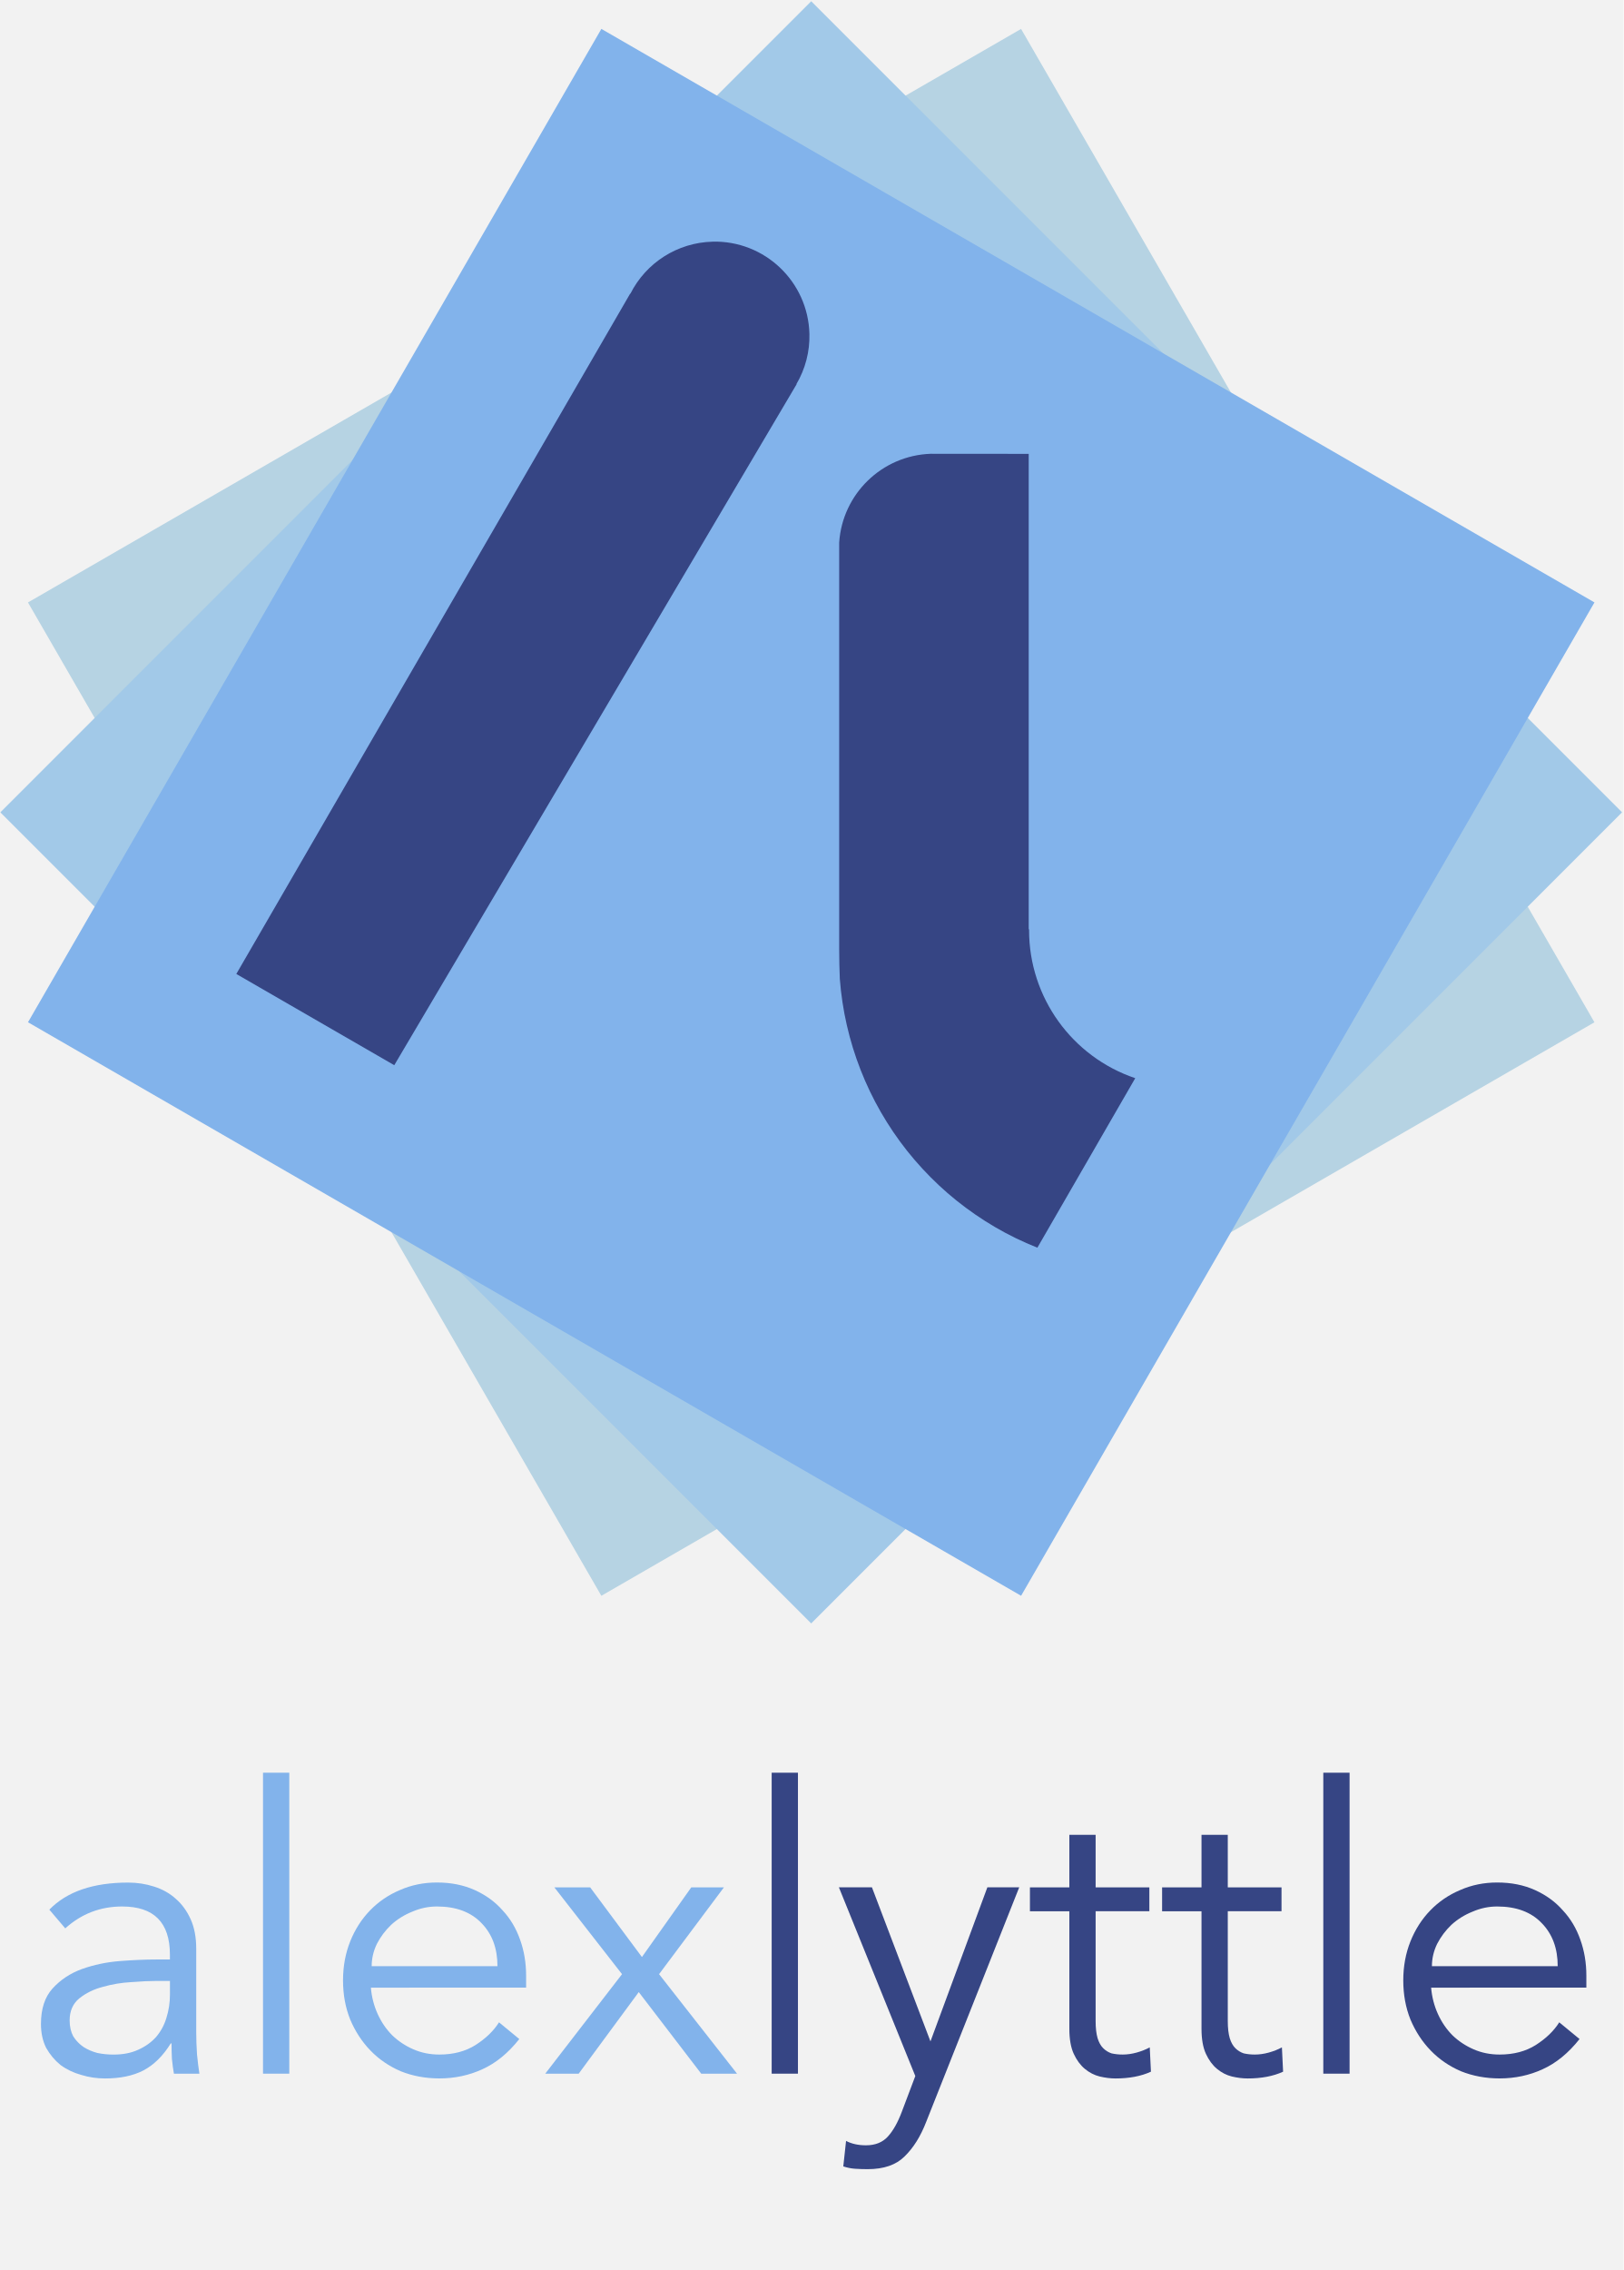
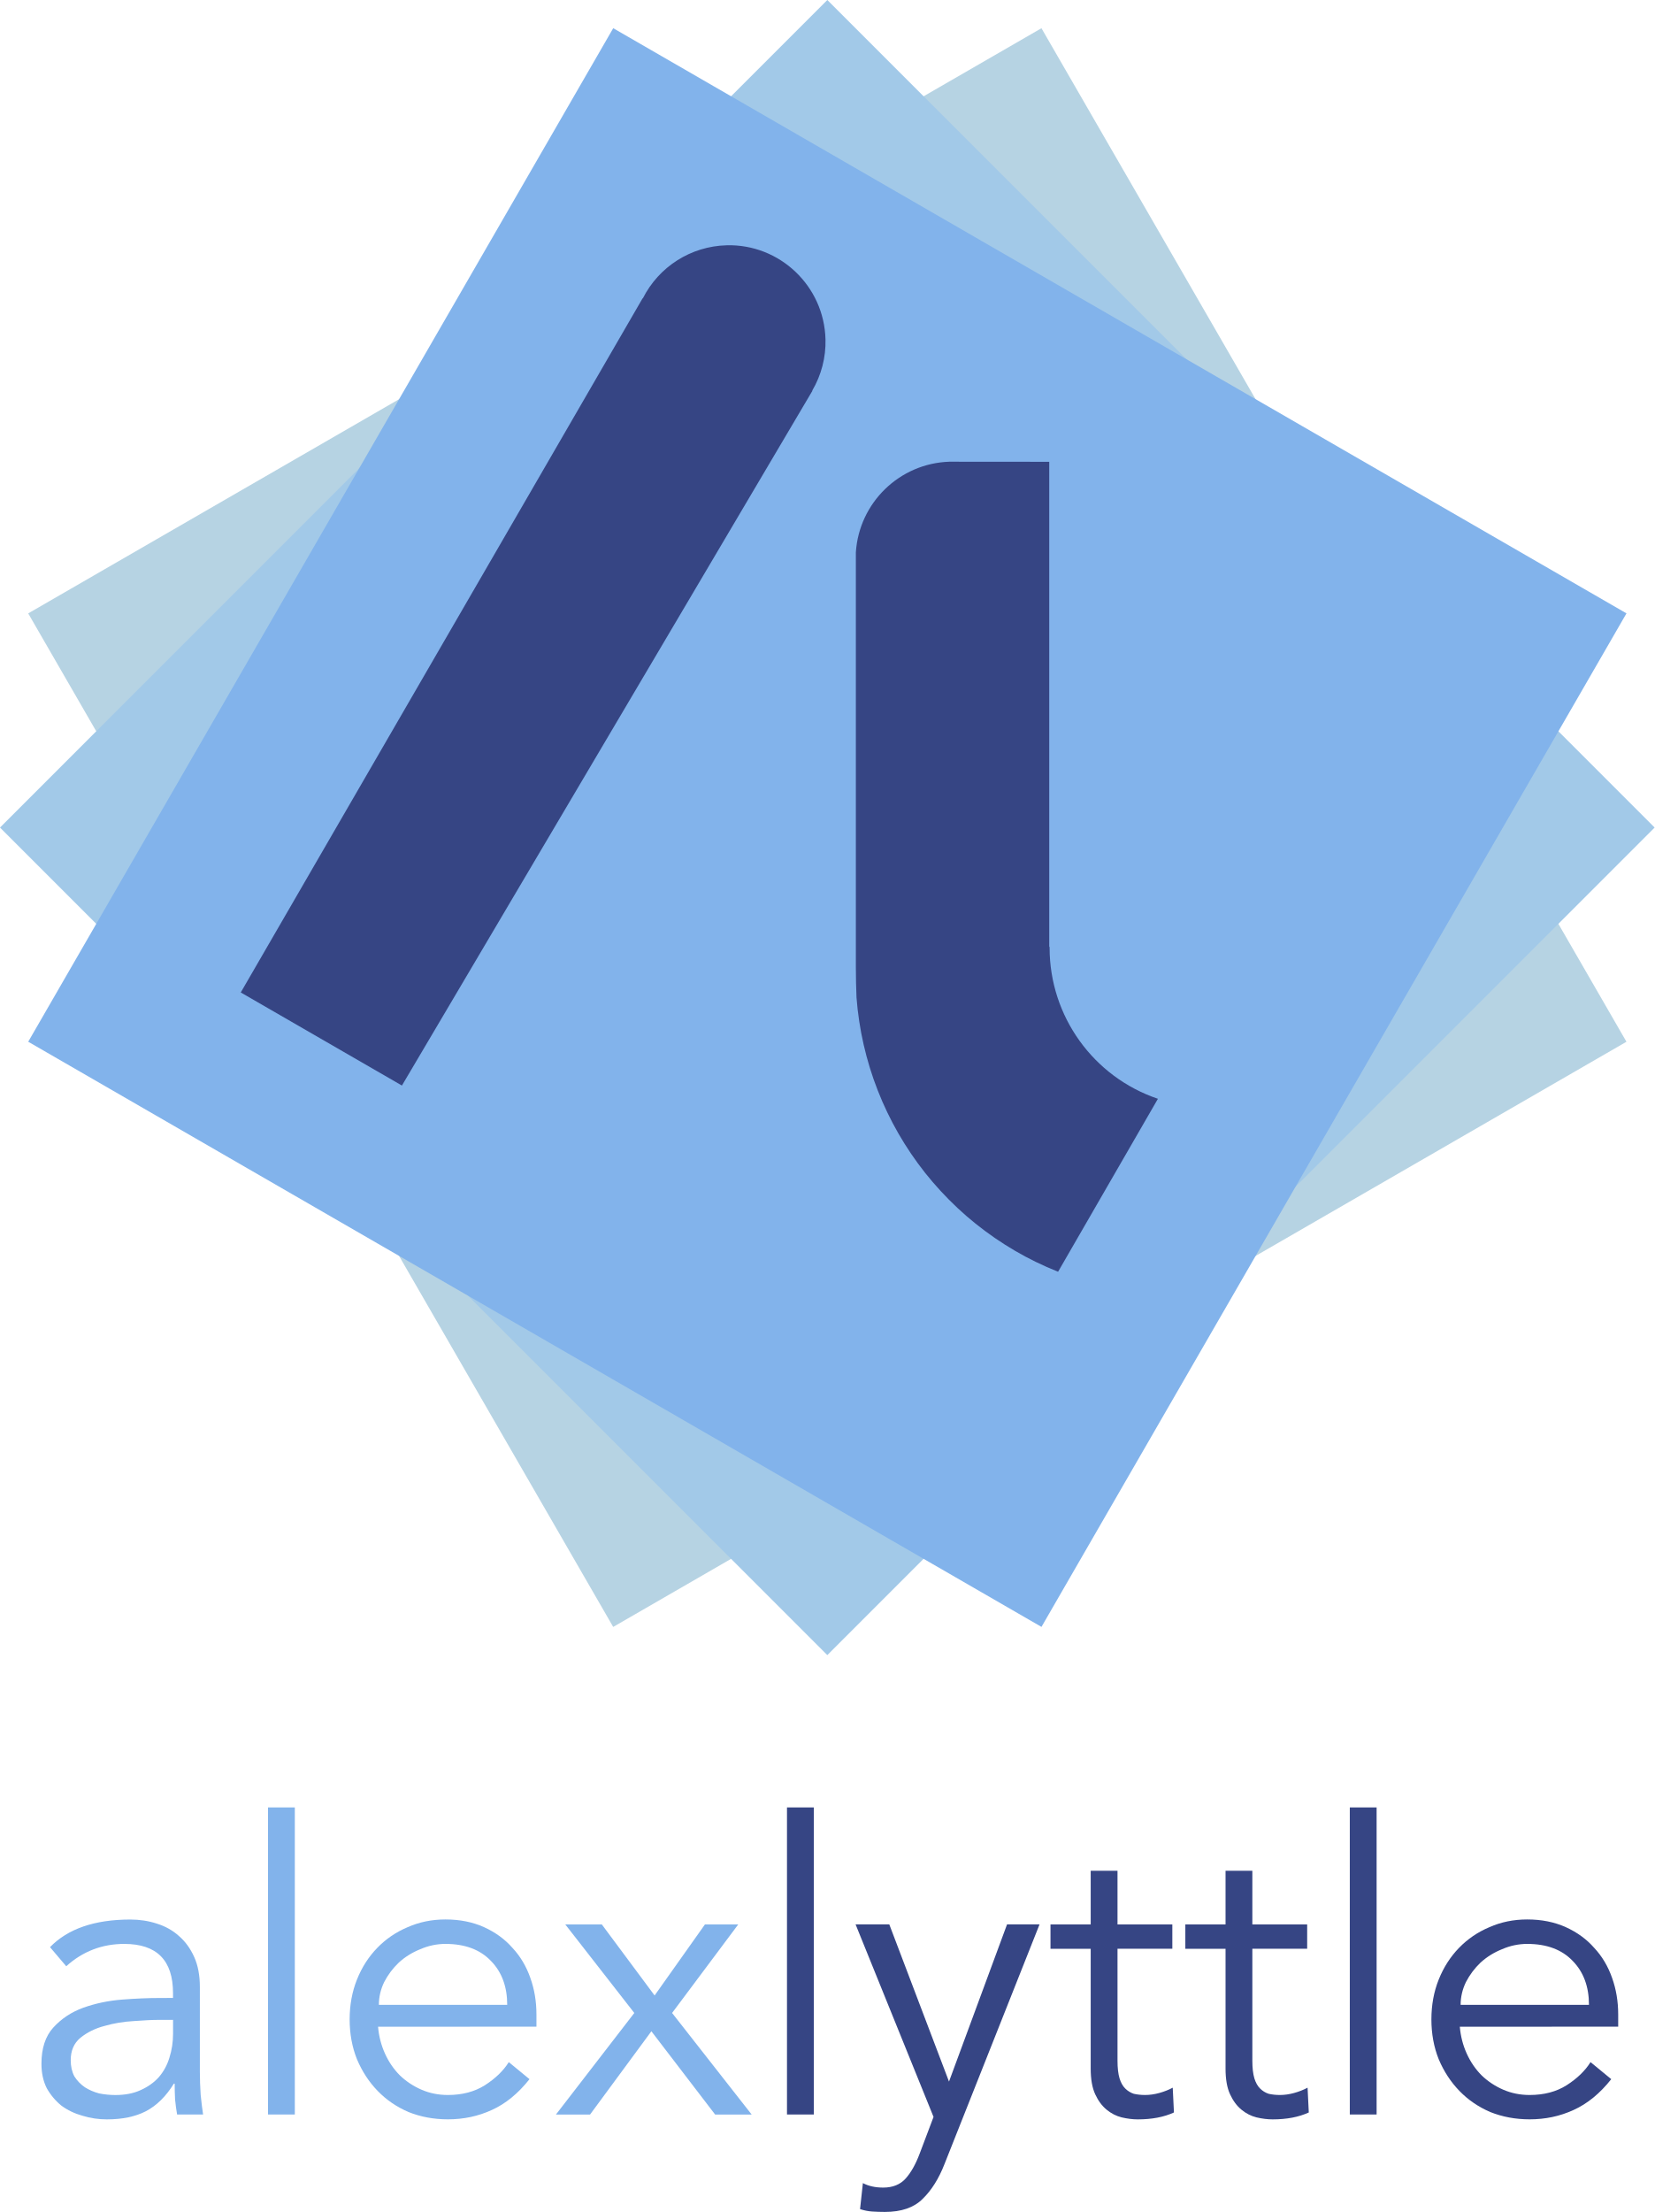
- <svg xmlns="http://www.w3.org/2000/svg" width="41.033mm" height="57.354mm" viewBox="0 0 41.033 57.354" version="1.1" id="svg5" xml:space="preserve">
+ <svg xmlns="http://www.w3.org/2000/svg" width="40.986mm" height="54.776mm" viewBox="0 0 40.986 54.776" version="1.1" id="svg5" xml:space="preserve">
  <defs id="defs2" />
-   <g id="layer1" transform="translate(-68.40187,-197.8066)">
-     <rect style="opacity:1;fill:#f2f2f2;fill-opacity:1;stroke-width:1;stroke-linecap:round" id="rect69667" width="41.033" height="57.354" x="68.402" y="197.807" />
+   <g id="layer1" transform="translate(-68.41034,-197.8386)">
    <rect style="opacity:1;fill:#b6d3e3;fill-opacity:1;stroke-width:1;stroke-linecap:round" id="rect69547" width="28.981" height="28.981" x="219.042" y="17.683" transform="rotate(60)" />
    <rect style="opacity:1;fill:#a2c9e8;fill-opacity:1;stroke-width:1;stroke-linecap:round" id="rect69549" width="28.981" height="28.981" x="202.757" y="77.029" transform="rotate(45)" />
    <rect style="opacity:1;fill:#82b3eb;fill-opacity:1;stroke-width:1;stroke-linecap:round" id="rect69551" width="28.981" height="28.981" x="171.668" y="130.138" transform="rotate(30)" />
    <path id="path69553" style="opacity:1;fill:#364584;fill-opacity:1;stroke-width:1;stroke-linecap:round" d="m 91.924,209.272 c -1.237,0.043 -2.233,1.017 -2.314,2.243 v 10.272 c 5.7e-4,0.252 0.006,0.528 0.016,0.752 0.015,0.197 0.037,0.393 0.067,0.588 0.029,0.195 0.066,0.389 0.11,0.581 0.044,0.192 0.095,0.383 0.153,0.572 0.058,0.188 0.123,0.375 0.195,0.558 0.072,0.184 0.15,0.365 0.236,0.543 0.085,0.178 0.177,0.352 0.275,0.523 0.099,0.171 0.203,0.338 0.314,0.502 0.111,0.163 0.227,0.322 0.35,0.477 0.123,0.154 0.251,0.304 0.385,0.449 0.134,0.145 0.273,0.285 0.417,0.42 0.144,0.135 0.293,0.264 0.447,0.388 0.154,0.123 0.312,0.241 0.475,0.353 0.162,0.112 0.329,0.217 0.499,0.317 0.17,0.1 0.345,0.193 0.522,0.279 0.177,0.086 0.358,0.166 0.541,0.239 0.002,9.1e-4 0.005,0.002 0.007,0.003 l 2.473,-4.283 c -1.6,-0.541 -2.682,-2.043 -2.683,-3.737 5e-4,-0.013 0.001,-0.025 0.002,-0.038 l -0.011,0.025 v -12.024 z" />
    <path id="path69555" style="opacity:1;fill:#364584;fill-opacity:1;stroke-linecap:round" d="m 86.407,203.913 c -0.881,0.023 -1.677,0.528 -2.074,1.315 l -0.005,-0.003 -9.954,17.19 3.992,2.305 10.168,-17.205 -0.005,-0.003 c 0.226,-0.384 0.34,-0.823 0.329,-1.268 -0.033,-1.321 -1.13,-2.365 -2.451,-2.332 z" />
    <g aria-label="alexlyttle" id="text69613" style="font-size:10.058px;line-height:1.25;font-family:Avenir;-inkscape-font-specification:'Avenir, Normal';fill:#82b3eb;stroke-width:0.265">
      <path d="m 72.354,247.857 q -0.251,0 -0.634,0.03 -0.372,0.02 -0.724,0.121 -0.342,0.09 -0.593,0.292 -0.241,0.201 -0.241,0.553 0,0.231 0.09,0.402 0.101,0.161 0.262,0.272 0.161,0.101 0.352,0.151 0.201,0.04 0.402,0.04 0.362,0 0.624,-0.121 0.272,-0.121 0.453,-0.322 0.181,-0.211 0.262,-0.483 0.09,-0.282 0.09,-0.593 v -0.342 z m 0.342,-0.543 v -0.121 q 0,-1.217 -1.207,-1.217 -0.825,0 -1.438,0.553 l -0.402,-0.473 q 0.664,-0.684 1.992,-0.684 0.342,0 0.654,0.101 0.322,0.101 0.553,0.312 0.231,0.201 0.372,0.513 0.141,0.312 0.141,0.744 v 2.102 q 0,0.272 0.02,0.573 0.03,0.292 0.06,0.483 h -0.644 q -0.03,-0.171 -0.05,-0.372 -0.01,-0.201 -0.01,-0.392 h -0.02 q -0.292,0.473 -0.694,0.684 -0.392,0.201 -0.966,0.201 -0.312,0 -0.604,-0.09 -0.292,-0.081 -0.523,-0.251 -0.221,-0.181 -0.362,-0.432 -0.131,-0.262 -0.131,-0.604 0,-0.573 0.292,-0.895 0.302,-0.332 0.744,-0.493 0.453,-0.161 0.956,-0.201 0.513,-0.04 0.935,-0.04 z" id="path74828" />
      <path d="m 75.713,250.2 h -0.664 v -7.604 h 0.664 z" id="path74830" />
      <path d="m 80.974,247.484 q 0,-0.674 -0.402,-1.086 -0.402,-0.422 -1.127,-0.422 -0.322,0 -0.624,0.131 -0.302,0.121 -0.533,0.332 -0.221,0.211 -0.362,0.483 -0.131,0.272 -0.131,0.563 z m -3.199,0.543 q 0.03,0.352 0.171,0.664 0.141,0.312 0.372,0.543 0.231,0.221 0.533,0.352 0.302,0.131 0.654,0.131 0.533,0 0.915,-0.241 0.392,-0.251 0.593,-0.573 l 0.513,0.422 q -0.422,0.533 -0.935,0.764 -0.503,0.231 -1.086,0.231 -0.523,0 -0.976,-0.181 -0.443,-0.191 -0.764,-0.523 -0.322,-0.332 -0.513,-0.785 -0.181,-0.453 -0.181,-0.986 0,-0.533 0.181,-0.986 0.181,-0.453 0.503,-0.785 0.322,-0.332 0.754,-0.513 0.433,-0.191 0.935,-0.191 0.533,0 0.956,0.191 0.422,0.191 0.704,0.513 0.292,0.312 0.443,0.744 0.151,0.422 0.151,0.905 v 0.302 z" id="path74832" />
      <path d="m 84.122,247.686 -1.71,-2.193 h 0.905 l 1.308,1.76 1.247,-1.76 h 0.825 l -1.639,2.193 1.971,2.515 h -0.905 l -1.579,-2.062 -1.519,2.062 h -0.845 z" id="path74834" />
      <path d="m 88.568,250.2 h -0.664 v -7.604 h 0.664 z" id="path74836" style="fill:#364584;fill-opacity:1" />
      <path d="m 91.917,249.385 1.438,-3.893 h 0.805 l -2.354,5.934 q -0.211,0.543 -0.543,0.865 -0.322,0.322 -0.935,0.322 -0.151,0 -0.312,-0.01 -0.151,-0.01 -0.302,-0.06 l 0.07,-0.644 q 0.211,0.111 0.503,0.111 0.352,0 0.553,-0.221 0.201,-0.221 0.352,-0.624 l 0.342,-0.905 -1.931,-4.768 h 0.835 z" id="path74838" style="fill:#364584;fill-opacity:1" />
      <path d="m 97.449,246.096 h -1.358 v 2.776 q 0,0.262 0.05,0.433 0.05,0.161 0.141,0.251 0.09,0.09 0.211,0.131 0.131,0.03 0.282,0.03 0.171,0 0.352,-0.05 0.181,-0.05 0.332,-0.131 l 0.03,0.614 q -0.372,0.171 -0.895,0.171 -0.191,0 -0.402,-0.05 -0.201,-0.05 -0.372,-0.191 -0.171,-0.141 -0.282,-0.382 -0.111,-0.241 -0.111,-0.634 v -2.967 h -0.996 v -0.604 h 0.996 v -1.328 h 0.664 v 1.328 h 1.358 z" id="path74840" style="fill:#364584;fill-opacity:1" />
      <path d="m 100.789,246.096 h -1.358 v 2.776 q 0,0.262 0.05,0.433 0.05,0.161 0.141,0.251 0.09,0.09 0.211,0.131 0.131,0.03 0.282,0.03 0.171,0 0.352,-0.05 0.181,-0.05 0.332,-0.131 l 0.03,0.614 q -0.372,0.171 -0.895,0.171 -0.191,0 -0.402,-0.05 -0.201,-0.05 -0.372,-0.191 -0.171,-0.141 -0.282,-0.382 -0.111,-0.241 -0.111,-0.634 v -2.967 h -0.996 v -0.604 h 0.996 v -1.328 h 0.664 v 1.328 h 1.358 z" id="path74842" style="fill:#364584;fill-opacity:1" />
      <path d="m 102.509,250.2 h -0.664 v -7.604 h 0.664 z" id="path74844" style="fill:#364584;fill-opacity:1" />
      <path d="m 107.769,247.484 q 0,-0.674 -0.402,-1.086 -0.402,-0.422 -1.127,-0.422 -0.322,0 -0.624,0.131 -0.302,0.121 -0.533,0.332 -0.221,0.211 -0.362,0.483 -0.131,0.272 -0.131,0.563 z m -3.199,0.543 q 0.03,0.352 0.171,0.664 0.141,0.312 0.372,0.543 0.231,0.221 0.533,0.352 0.302,0.131 0.654,0.131 0.533,0 0.915,-0.241 0.392,-0.251 0.593,-0.573 l 0.513,0.422 q -0.422,0.533 -0.935,0.764 -0.503,0.231 -1.086,0.231 -0.523,0 -0.976,-0.181 -0.443,-0.191 -0.764,-0.523 -0.322,-0.332 -0.513,-0.785 -0.181,-0.453 -0.181,-0.986 0,-0.533 0.181,-0.986 0.181,-0.453 0.503,-0.785 0.322,-0.332 0.754,-0.513 0.432,-0.191 0.935,-0.191 0.533,0 0.956,0.191 0.422,0.191 0.704,0.513 0.292,0.312 0.443,0.744 0.151,0.422 0.151,0.905 v 0.302 z" id="path74846" style="fill:#364584;fill-opacity:1" />
    </g>
  </g>
</svg>
